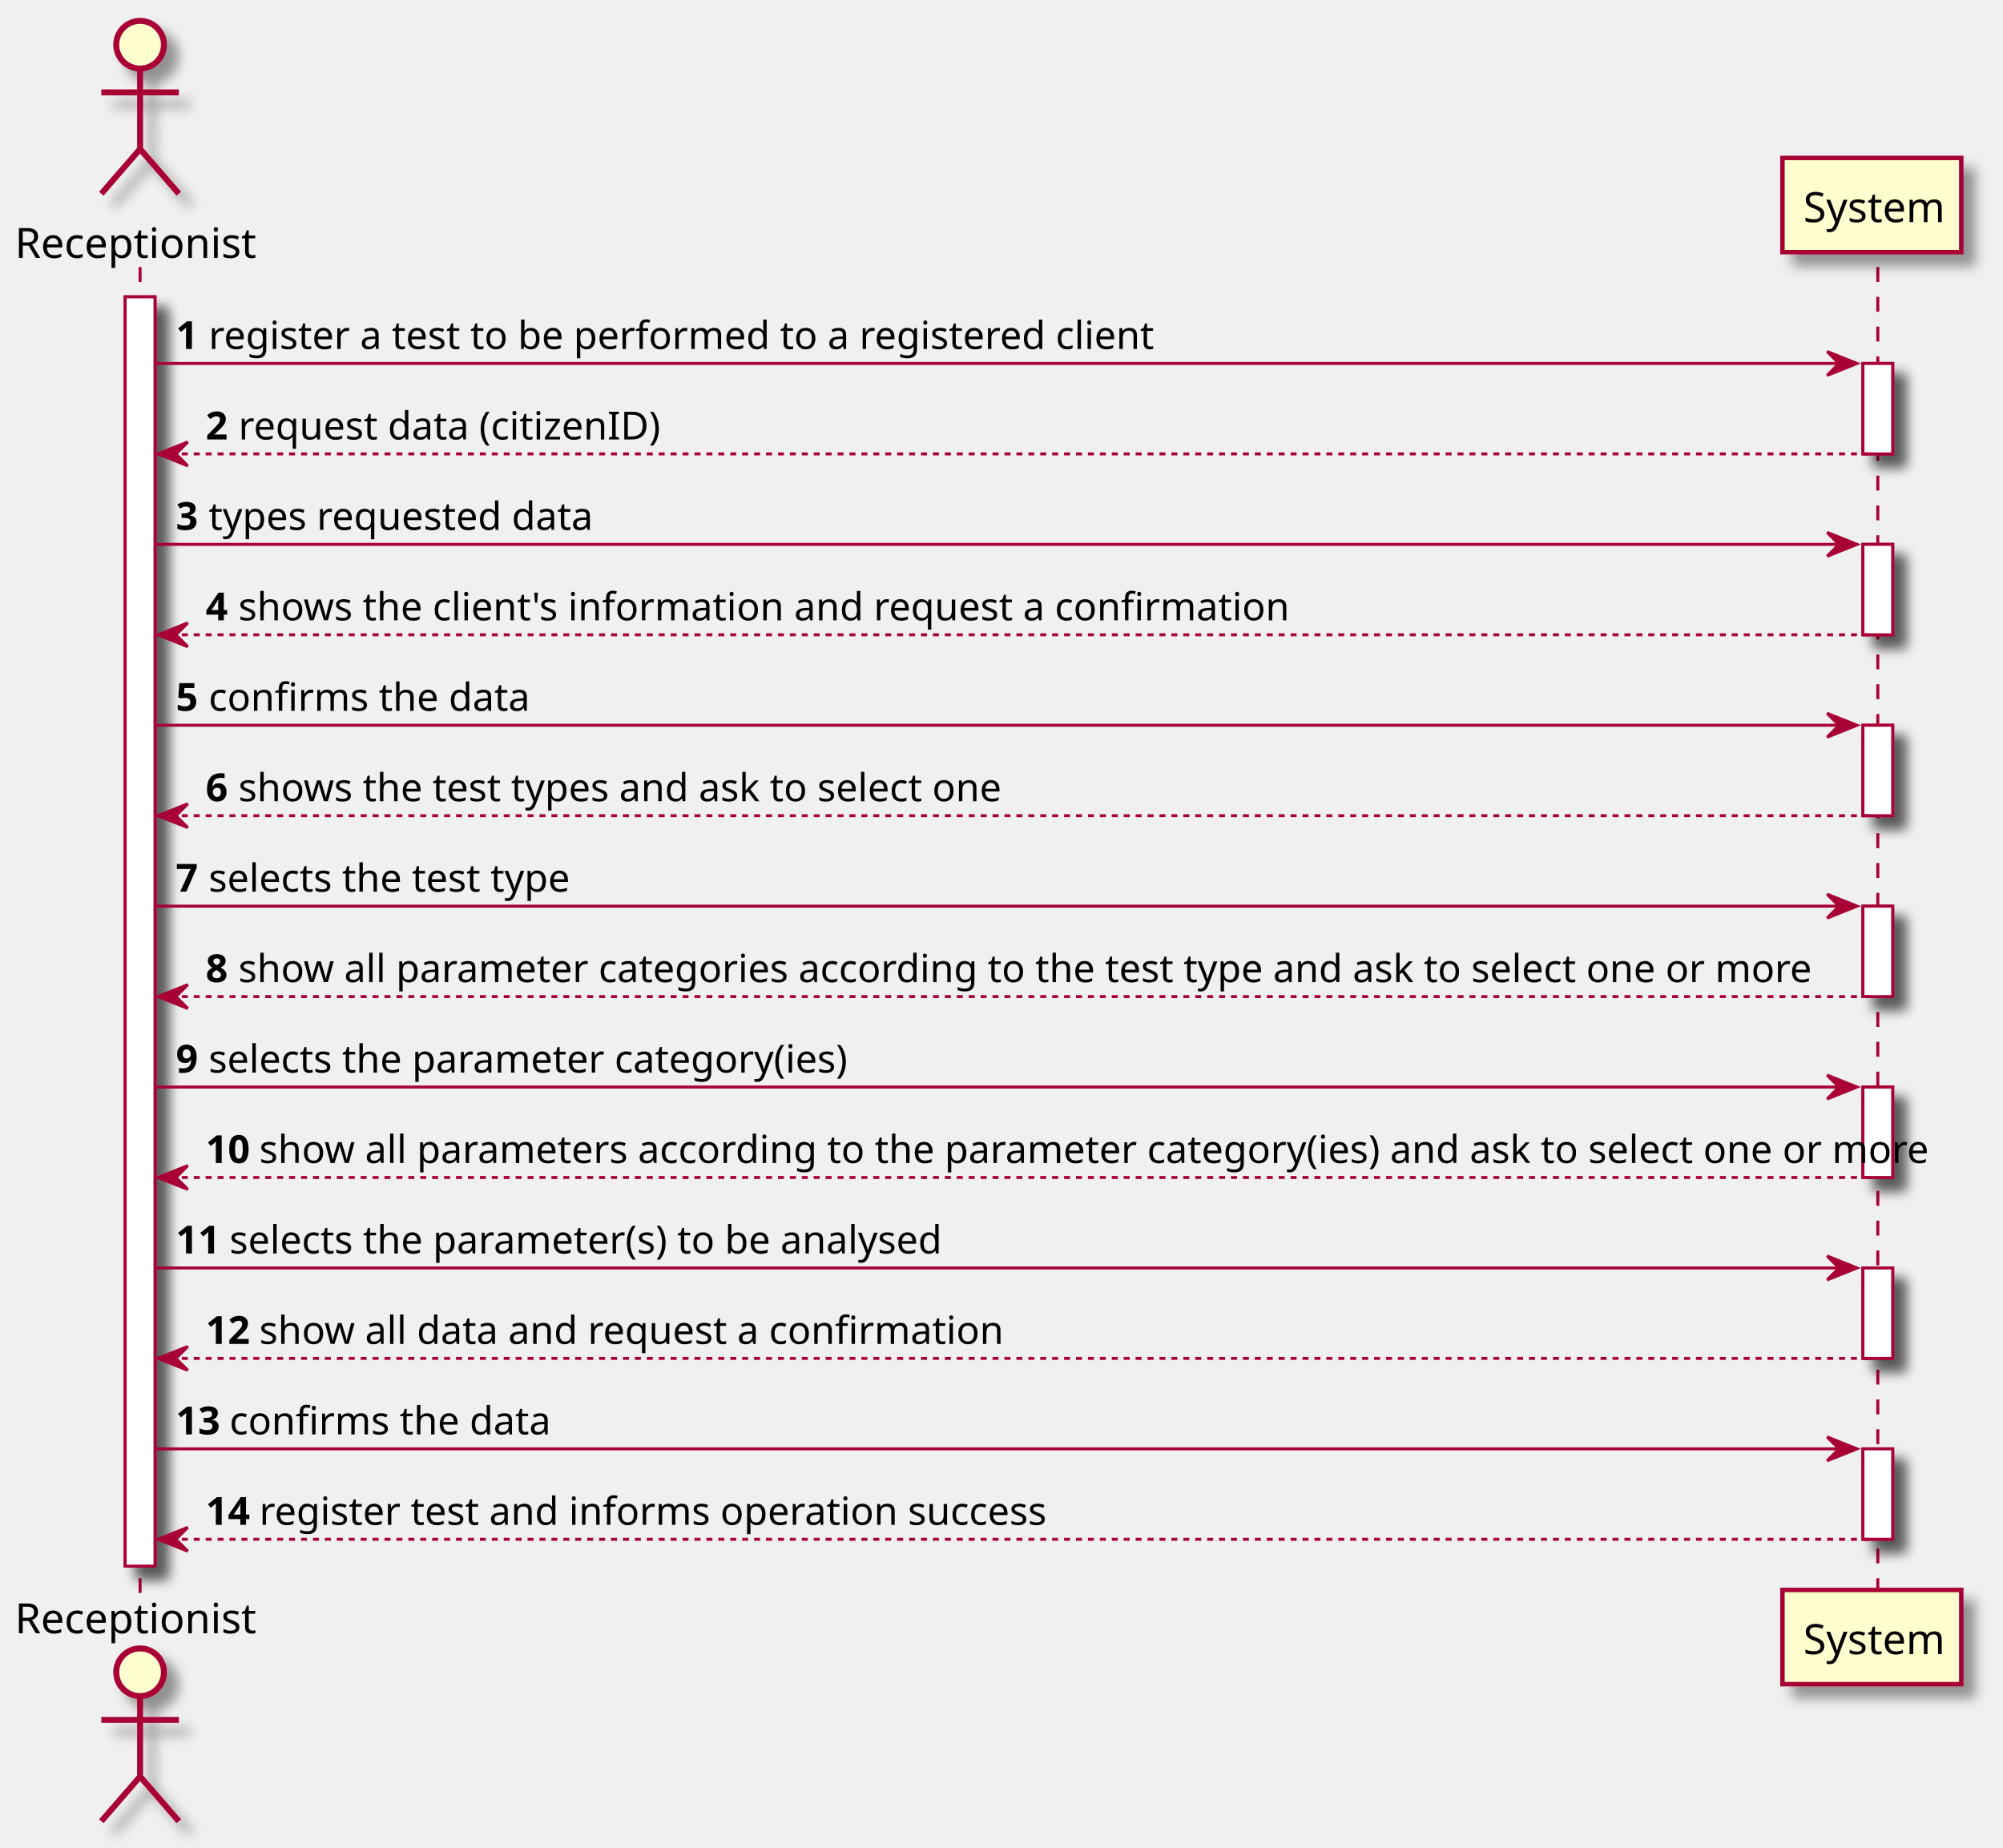
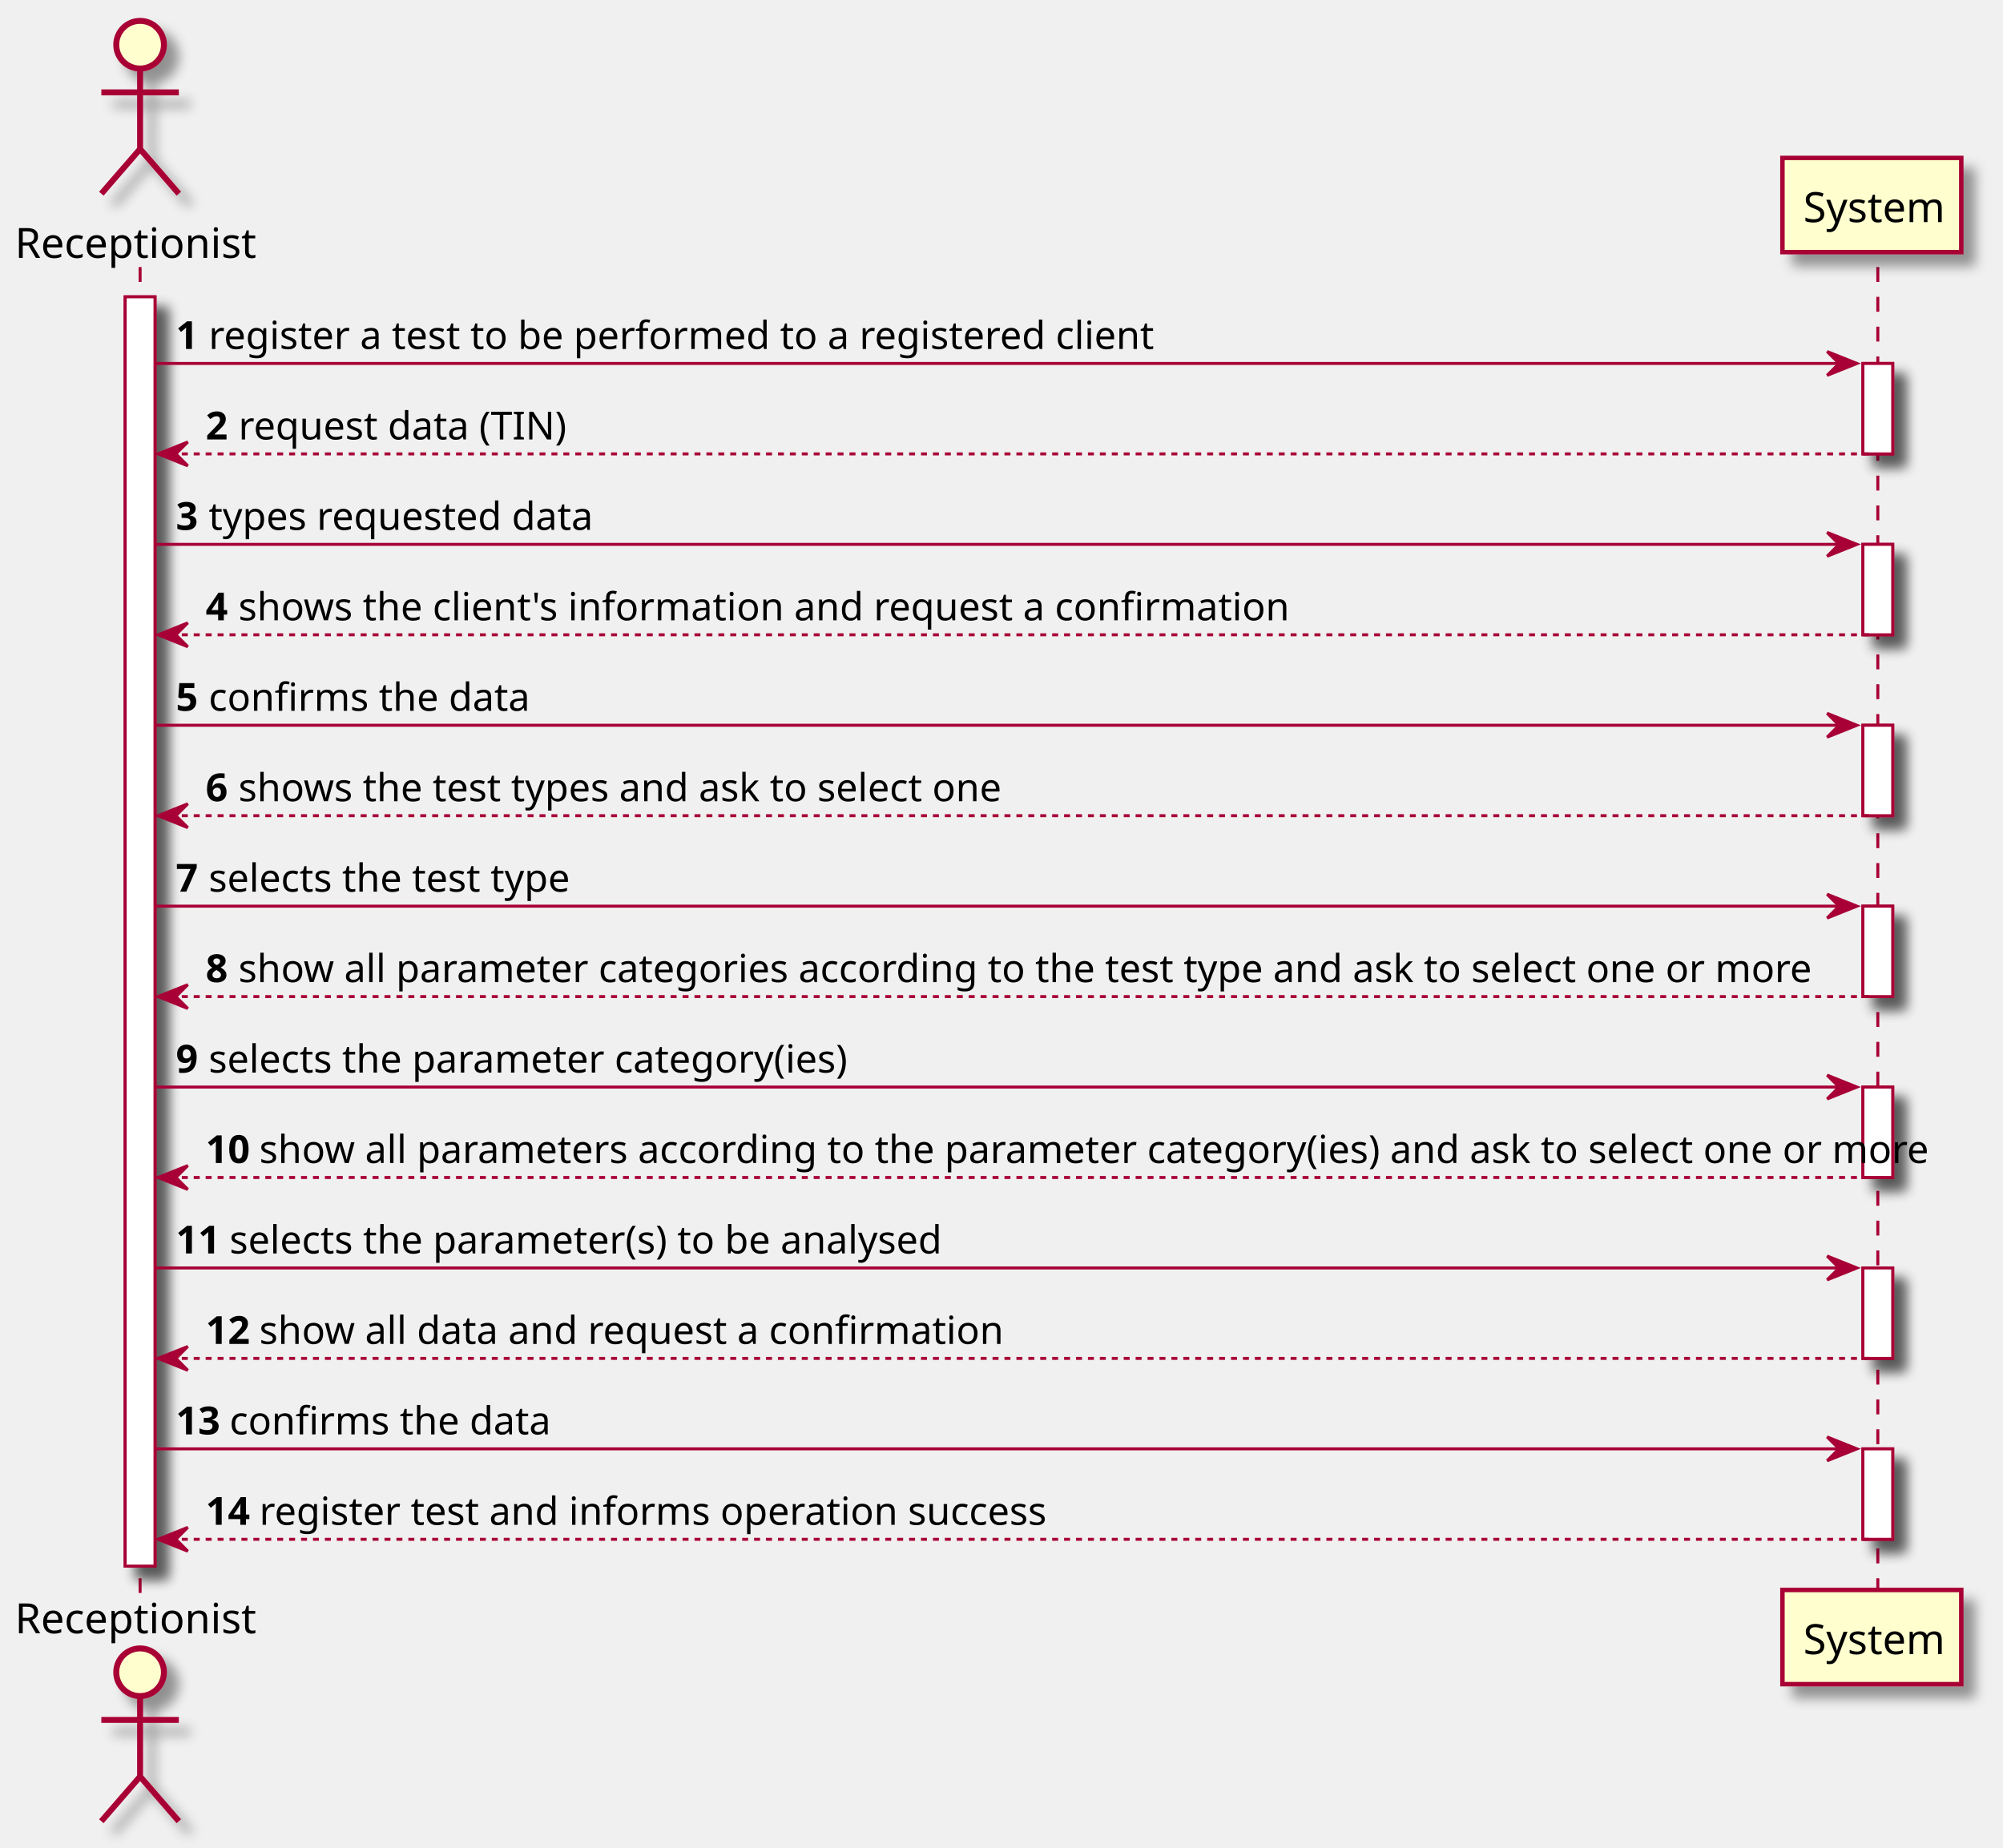
<svg xmlns="http://www.w3.org/2000/svg" contentScriptType="application/ecmascript" contentStyleType="text/css" height="620px" preserveAspectRatio="none" style="width:672px;height:620px;" version="1.1" viewBox="0 0 672 620" width="672px" zoomAndPan="magnify">
  <defs>
-     <filter height="300%" id="f1hqfr4qx3aw5q" width="300%" x="-1" y="-1">
+     <filter height="300%" id="fv5nq8hjb6omg" width="300%" x="-1" y="-1">
      <feGaussianBlur result="blurOut" stdDeviation="2.0" />
      <feColorMatrix in="blurOut" result="blurOut2" type="matrix" values="0 0 0 0 0 0 0 0 0 0 0 0 0 0 0 0 0 0 .4 0" />
      <feOffset dx="4.0" dy="4.0" in="blurOut2" result="blurOut3" />
      <feBlend in="SourceGraphic" in2="blurOut3" mode="normal" />
    </filter>
  </defs>
  <g>
-     <rect fill="#FFFFFF" filter="url(#f1hqfr4qx3aw5q)" height="425.922" style="stroke:#A80036;stroke-width:1.0;" width="10" x="42" y="99.609" />
-     <rect fill="#FFFFFF" filter="url(#f1hqfr4qx3aw5q)" height="30.352" style="stroke:#A80036;stroke-width:1.0;" width="10" x="625" y="121.961" />
-     <rect fill="#FFFFFF" filter="url(#f1hqfr4qx3aw5q)" height="30.352" style="stroke:#A80036;stroke-width:1.0;" width="10" x="625" y="182.664" />
-     <rect fill="#FFFFFF" filter="url(#f1hqfr4qx3aw5q)" height="30.352" style="stroke:#A80036;stroke-width:1.0;" width="10" x="625" y="243.367" />
-     <rect fill="#FFFFFF" filter="url(#f1hqfr4qx3aw5q)" height="30.352" style="stroke:#A80036;stroke-width:1.0;" width="10" x="625" y="304.07" />
-     <rect fill="#FFFFFF" filter="url(#f1hqfr4qx3aw5q)" height="30.352" style="stroke:#A80036;stroke-width:1.0;" width="10" x="625" y="364.773" />
-     <rect fill="#FFFFFF" filter="url(#f1hqfr4qx3aw5q)" height="30.352" style="stroke:#A80036;stroke-width:1.0;" width="10" x="625" y="425.477" />
-     <rect fill="#FFFFFF" filter="url(#f1hqfr4qx3aw5q)" height="30.352" style="stroke:#A80036;stroke-width:1.0;" width="10" x="625" y="486.18" />
+     <rect fill="#FFFFFF" filter="url(#fv5nq8hjb6omg)" height="425.922" style="stroke:#A80036;stroke-width:1.0;" width="10" x="42" y="99.609" />
+     <rect fill="#FFFFFF" filter="url(#fv5nq8hjb6omg)" height="30.352" style="stroke:#A80036;stroke-width:1.0;" width="10" x="625" y="121.961" />
+     <rect fill="#FFFFFF" filter="url(#fv5nq8hjb6omg)" height="30.352" style="stroke:#A80036;stroke-width:1.0;" width="10" x="625" y="182.664" />
+     <rect fill="#FFFFFF" filter="url(#fv5nq8hjb6omg)" height="30.352" style="stroke:#A80036;stroke-width:1.0;" width="10" x="625" y="243.367" />
+     <rect fill="#FFFFFF" filter="url(#fv5nq8hjb6omg)" height="30.352" style="stroke:#A80036;stroke-width:1.0;" width="10" x="625" y="304.07" />
+     <rect fill="#FFFFFF" filter="url(#fv5nq8hjb6omg)" height="30.352" style="stroke:#A80036;stroke-width:1.0;" width="10" x="625" y="364.773" />
+     <rect fill="#FFFFFF" filter="url(#fv5nq8hjb6omg)" height="30.352" style="stroke:#A80036;stroke-width:1.0;" width="10" x="625" y="425.477" />
+     <rect fill="#FFFFFF" filter="url(#fv5nq8hjb6omg)" height="30.352" style="stroke:#A80036;stroke-width:1.0;" width="10" x="625" y="486.18" />
    <line style="stroke:#A80036;stroke-width:1.0;stroke-dasharray:5.0,5.0;" x1="47" x2="47" y1="89.609" y2="534.531" />
    <line style="stroke:#A80036;stroke-width:1.0;stroke-dasharray:5.0,5.0;" x1="630" x2="630" y1="89.609" y2="534.531" />
    <text fill="#000000" font-family="sans-serif" font-size="14" lengthAdjust="spacing" textLength="78" x="5" y="86.533">Receptionist</text>
-     <ellipse cx="47" cy="15" fill="#FEFECE" filter="url(#f1hqfr4qx3aw5q)" rx="8" ry="8" style="stroke:#A80036;stroke-width:2.0;" />
-     <path d="M47,23 L47,50 M34,31 L60,31 M47,50 L34,65 M47,50 L60,65 " fill="none" filter="url(#f1hqfr4qx3aw5q)" style="stroke:#A80036;stroke-width:2.0;" />
+     <ellipse cx="47" cy="15" fill="#FEFECE" filter="url(#fv5nq8hjb6omg)" rx="8" ry="8" style="stroke:#A80036;stroke-width:2.0;" />
+     <path d="M47,23 L47,50 M34,31 L60,31 M47,50 L34,65 M47,50 L60,65 " fill="none" filter="url(#fv5nq8hjb6omg)" style="stroke:#A80036;stroke-width:2.0;" />
    <text fill="#000000" font-family="sans-serif" font-size="14" lengthAdjust="spacing" textLength="78" x="5" y="548.064">Receptionist</text>
-     <ellipse cx="47" cy="561.141" fill="#FEFECE" filter="url(#f1hqfr4qx3aw5q)" rx="8" ry="8" style="stroke:#A80036;stroke-width:2.0;" />
-     <path d="M47,569.141 L47,596.141 M34,577.141 L60,577.141 M47,596.141 L34,611.141 M47,596.141 L60,611.141 " fill="none" filter="url(#f1hqfr4qx3aw5q)" style="stroke:#A80036;stroke-width:2.0;" />
-     <rect fill="#FEFECE" filter="url(#f1hqfr4qx3aw5q)" height="31.609" style="stroke:#A80036;stroke-width:1.5;" width="60" x="598" y="53" />
+     <ellipse cx="47" cy="561.141" fill="#FEFECE" filter="url(#fv5nq8hjb6omg)" rx="8" ry="8" style="stroke:#A80036;stroke-width:2.0;" />
+     <path d="M47,569.141 L47,596.141 M34,577.141 L60,577.141 M47,596.141 L34,611.141 M47,596.141 L60,611.141 " fill="none" filter="url(#fv5nq8hjb6omg)" style="stroke:#A80036;stroke-width:2.0;" />
+     <rect fill="#FEFECE" filter="url(#fv5nq8hjb6omg)" height="31.609" style="stroke:#A80036;stroke-width:1.5;" width="60" x="598" y="53" />
    <text fill="#000000" font-family="sans-serif" font-size="14" lengthAdjust="spacing" textLength="46" x="605" y="74.533">System</text>
-     <rect fill="#FEFECE" filter="url(#f1hqfr4qx3aw5q)" height="31.609" style="stroke:#A80036;stroke-width:1.5;" width="60" x="598" y="533.531" />
+     <rect fill="#FEFECE" filter="url(#fv5nq8hjb6omg)" height="31.609" style="stroke:#A80036;stroke-width:1.5;" width="60" x="598" y="533.531" />
    <text fill="#000000" font-family="sans-serif" font-size="14" lengthAdjust="spacing" textLength="46" x="605" y="555.064">System</text>
-     <rect fill="#FFFFFF" filter="url(#f1hqfr4qx3aw5q)" height="425.922" style="stroke:#A80036;stroke-width:1.0;" width="10" x="42" y="99.609" />
-     <rect fill="#FFFFFF" filter="url(#f1hqfr4qx3aw5q)" height="30.352" style="stroke:#A80036;stroke-width:1.0;" width="10" x="625" y="121.961" />
-     <rect fill="#FFFFFF" filter="url(#f1hqfr4qx3aw5q)" height="30.352" style="stroke:#A80036;stroke-width:1.0;" width="10" x="625" y="182.664" />
-     <rect fill="#FFFFFF" filter="url(#f1hqfr4qx3aw5q)" height="30.352" style="stroke:#A80036;stroke-width:1.0;" width="10" x="625" y="243.367" />
-     <rect fill="#FFFFFF" filter="url(#f1hqfr4qx3aw5q)" height="30.352" style="stroke:#A80036;stroke-width:1.0;" width="10" x="625" y="304.07" />
-     <rect fill="#FFFFFF" filter="url(#f1hqfr4qx3aw5q)" height="30.352" style="stroke:#A80036;stroke-width:1.0;" width="10" x="625" y="364.773" />
-     <rect fill="#FFFFFF" filter="url(#f1hqfr4qx3aw5q)" height="30.352" style="stroke:#A80036;stroke-width:1.0;" width="10" x="625" y="425.477" />
-     <rect fill="#FFFFFF" filter="url(#f1hqfr4qx3aw5q)" height="30.352" style="stroke:#A80036;stroke-width:1.0;" width="10" x="625" y="486.18" />
+     <rect fill="#FFFFFF" filter="url(#fv5nq8hjb6omg)" height="425.922" style="stroke:#A80036;stroke-width:1.0;" width="10" x="42" y="99.609" />
+     <rect fill="#FFFFFF" filter="url(#fv5nq8hjb6omg)" height="30.352" style="stroke:#A80036;stroke-width:1.0;" width="10" x="625" y="121.961" />
+     <rect fill="#FFFFFF" filter="url(#fv5nq8hjb6omg)" height="30.352" style="stroke:#A80036;stroke-width:1.0;" width="10" x="625" y="182.664" />
+     <rect fill="#FFFFFF" filter="url(#fv5nq8hjb6omg)" height="30.352" style="stroke:#A80036;stroke-width:1.0;" width="10" x="625" y="243.367" />
+     <rect fill="#FFFFFF" filter="url(#fv5nq8hjb6omg)" height="30.352" style="stroke:#A80036;stroke-width:1.0;" width="10" x="625" y="304.07" />
+     <rect fill="#FFFFFF" filter="url(#fv5nq8hjb6omg)" height="30.352" style="stroke:#A80036;stroke-width:1.0;" width="10" x="625" y="364.773" />
+     <rect fill="#FFFFFF" filter="url(#fv5nq8hjb6omg)" height="30.352" style="stroke:#A80036;stroke-width:1.0;" width="10" x="625" y="425.477" />
+     <rect fill="#FFFFFF" filter="url(#fv5nq8hjb6omg)" height="30.352" style="stroke:#A80036;stroke-width:1.0;" width="10" x="625" y="486.18" />
    <polygon fill="#A80036" points="613,117.961,623,121.961,613,125.961,617,121.961" style="stroke:#A80036;stroke-width:1.0;" />
    <line style="stroke:#A80036;stroke-width:1.0;" x1="52" x2="619" y1="121.961" y2="121.961" />
    <text fill="#000000" font-family="sans-serif" font-size="13" font-weight="bold" lengthAdjust="spacing" textLength="7" x="59" y="117.105">1</text>
    <text fill="#000000" font-family="sans-serif" font-size="13" lengthAdjust="spacing" textLength="296" x="70" y="117.105">register a test to be performed to a registered client</text>
    <polygon fill="#A80036" points="63,148.312,53,152.312,63,156.312,59,152.312" style="stroke:#A80036;stroke-width:1.0;" />
    <line style="stroke:#A80036;stroke-width:1.0;stroke-dasharray:2.0,2.0;" x1="57" x2="629" y1="152.312" y2="152.312" />
    <text fill="#000000" font-family="sans-serif" font-size="13" font-weight="bold" lengthAdjust="spacing" textLength="7" x="69" y="147.456">2</text>
-     <text fill="#000000" font-family="sans-serif" font-size="13" lengthAdjust="spacing" textLength="134" x="80" y="147.456">request data (citizenID)</text>
+     <text fill="#000000" font-family="sans-serif" font-size="13" lengthAdjust="spacing" textLength="103" x="80" y="147.456">request data (TIN)</text>
    <polygon fill="#A80036" points="613,178.664,623,182.664,613,186.664,617,182.664" style="stroke:#A80036;stroke-width:1.0;" />
    <line style="stroke:#A80036;stroke-width:1.0;" x1="52" x2="619" y1="182.664" y2="182.664" />
    <text fill="#000000" font-family="sans-serif" font-size="13" font-weight="bold" lengthAdjust="spacing" textLength="7" x="59" y="177.808">3</text>
    <text fill="#000000" font-family="sans-serif" font-size="13" lengthAdjust="spacing" textLength="122" x="70" y="177.808">types requested data</text>
    <polygon fill="#A80036" points="63,209.016,53,213.016,63,217.016,59,213.016" style="stroke:#A80036;stroke-width:1.0;" />
    <line style="stroke:#A80036;stroke-width:1.0;stroke-dasharray:2.0,2.0;" x1="57" x2="629" y1="213.016" y2="213.016" />
    <text fill="#000000" font-family="sans-serif" font-size="13" font-weight="bold" lengthAdjust="spacing" textLength="7" x="69" y="208.159">4</text>
    <text fill="#000000" font-family="sans-serif" font-size="13" lengthAdjust="spacing" textLength="327" x="80" y="208.159">shows the client's information and request a confirmation</text>
    <polygon fill="#A80036" points="613,239.367,623,243.367,613,247.367,617,243.367" style="stroke:#A80036;stroke-width:1.0;" />
    <line style="stroke:#A80036;stroke-width:1.0;" x1="52" x2="619" y1="243.367" y2="243.367" />
    <text fill="#000000" font-family="sans-serif" font-size="13" font-weight="bold" lengthAdjust="spacing" textLength="7" x="59" y="238.511">5</text>
    <text fill="#000000" font-family="sans-serif" font-size="13" lengthAdjust="spacing" textLength="100" x="70" y="238.511">confirms the data</text>
    <polygon fill="#A80036" points="63,269.719,53,273.719,63,277.719,59,273.719" style="stroke:#A80036;stroke-width:1.0;" />
    <line style="stroke:#A80036;stroke-width:1.0;stroke-dasharray:2.0,2.0;" x1="57" x2="629" y1="273.719" y2="273.719" />
    <text fill="#000000" font-family="sans-serif" font-size="13" font-weight="bold" lengthAdjust="spacing" textLength="7" x="69" y="268.862">6</text>
    <text fill="#000000" font-family="sans-serif" font-size="13" lengthAdjust="spacing" textLength="250" x="80" y="268.862">shows the test types and ask to select one</text>
    <polygon fill="#A80036" points="613,300.07,623,304.07,613,308.07,617,304.07" style="stroke:#A80036;stroke-width:1.0;" />
    <line style="stroke:#A80036;stroke-width:1.0;" x1="52" x2="619" y1="304.07" y2="304.07" />
    <text fill="#000000" font-family="sans-serif" font-size="13" font-weight="bold" lengthAdjust="spacing" textLength="7" x="59" y="299.214">7</text>
    <text fill="#000000" font-family="sans-serif" font-size="13" lengthAdjust="spacing" textLength="119" x="70" y="299.214">selects the test type</text>
    <polygon fill="#A80036" points="63,330.422,53,334.422,63,338.422,59,334.422" style="stroke:#A80036;stroke-width:1.0;" />
    <line style="stroke:#A80036;stroke-width:1.0;stroke-dasharray:2.0,2.0;" x1="57" x2="629" y1="334.422" y2="334.422" />
    <text fill="#000000" font-family="sans-serif" font-size="13" font-weight="bold" lengthAdjust="spacing" textLength="7" x="69" y="329.565">8</text>
    <text fill="#000000" font-family="sans-serif" font-size="13" lengthAdjust="spacing" textLength="502" x="80" y="329.565">show all parameter categories according to the test type and ask to select one or more</text>
    <polygon fill="#A80036" points="613,360.773,623,364.773,613,368.773,617,364.773" style="stroke:#A80036;stroke-width:1.0;" />
    <line style="stroke:#A80036;stroke-width:1.0;" x1="52" x2="619" y1="364.773" y2="364.773" />
    <text fill="#000000" font-family="sans-serif" font-size="13" font-weight="bold" lengthAdjust="spacing" textLength="7" x="59" y="359.917">9</text>
    <text fill="#000000" font-family="sans-serif" font-size="13" lengthAdjust="spacing" textLength="205" x="70" y="359.917">selects the parameter category(ies)</text>
    <polygon fill="#A80036" points="63,391.125,53,395.125,63,399.125,59,395.125" style="stroke:#A80036;stroke-width:1.0;" />
    <line style="stroke:#A80036;stroke-width:1.0;stroke-dasharray:2.0,2.0;" x1="57" x2="629" y1="395.125" y2="395.125" />
    <text fill="#000000" font-family="sans-serif" font-size="13" font-weight="bold" lengthAdjust="spacing" textLength="14" x="69" y="390.269">10</text>
    <text fill="#000000" font-family="sans-serif" font-size="13" lengthAdjust="spacing" textLength="531" x="87" y="390.269">show all parameters according to the parameter category(ies) and ask to select one or more</text>
    <polygon fill="#A80036" points="613,421.477,623,425.477,613,429.477,617,425.477" style="stroke:#A80036;stroke-width:1.0;" />
    <line style="stroke:#A80036;stroke-width:1.0;" x1="52" x2="619" y1="425.477" y2="425.477" />
    <text fill="#000000" font-family="sans-serif" font-size="13" font-weight="bold" lengthAdjust="spacing" textLength="14" x="59" y="420.62">11</text>
    <text fill="#000000" font-family="sans-serif" font-size="13" lengthAdjust="spacing" textLength="230" x="77" y="420.62">selects the parameter(s) to be analysed</text>
    <polygon fill="#A80036" points="63,451.828,53,455.828,63,459.828,59,455.828" style="stroke:#A80036;stroke-width:1.0;" />
    <line style="stroke:#A80036;stroke-width:1.0;stroke-dasharray:2.0,2.0;" x1="57" x2="629" y1="455.828" y2="455.828" />
    <text fill="#000000" font-family="sans-serif" font-size="13" font-weight="bold" lengthAdjust="spacing" textLength="14" x="69" y="450.972">12</text>
    <text fill="#000000" font-family="sans-serif" font-size="13" lengthAdjust="spacing" textLength="233" x="87" y="450.972">show all data and request a confirmation</text>
    <polygon fill="#A80036" points="613,482.18,623,486.18,613,490.18,617,486.18" style="stroke:#A80036;stroke-width:1.0;" />
    <line style="stroke:#A80036;stroke-width:1.0;" x1="52" x2="619" y1="486.18" y2="486.18" />
    <text fill="#000000" font-family="sans-serif" font-size="13" font-weight="bold" lengthAdjust="spacing" textLength="14" x="59" y="481.323">13</text>
    <text fill="#000000" font-family="sans-serif" font-size="13" lengthAdjust="spacing" textLength="100" x="77" y="481.323">confirms the data</text>
    <polygon fill="#A80036" points="63,512.531,53,516.531,63,520.531,59,516.531" style="stroke:#A80036;stroke-width:1.0;" />
    <line style="stroke:#A80036;stroke-width:1.0;stroke-dasharray:2.0,2.0;" x1="57" x2="629" y1="516.531" y2="516.531" />
    <text fill="#000000" font-family="sans-serif" font-size="13" font-weight="bold" lengthAdjust="spacing" textLength="14" x="69" y="511.675">14</text>
    <text fill="#000000" font-family="sans-serif" font-size="13" lengthAdjust="spacing" textLength="250" x="87" y="511.675">register test and informs operation success</text>
  </g>
</svg>
